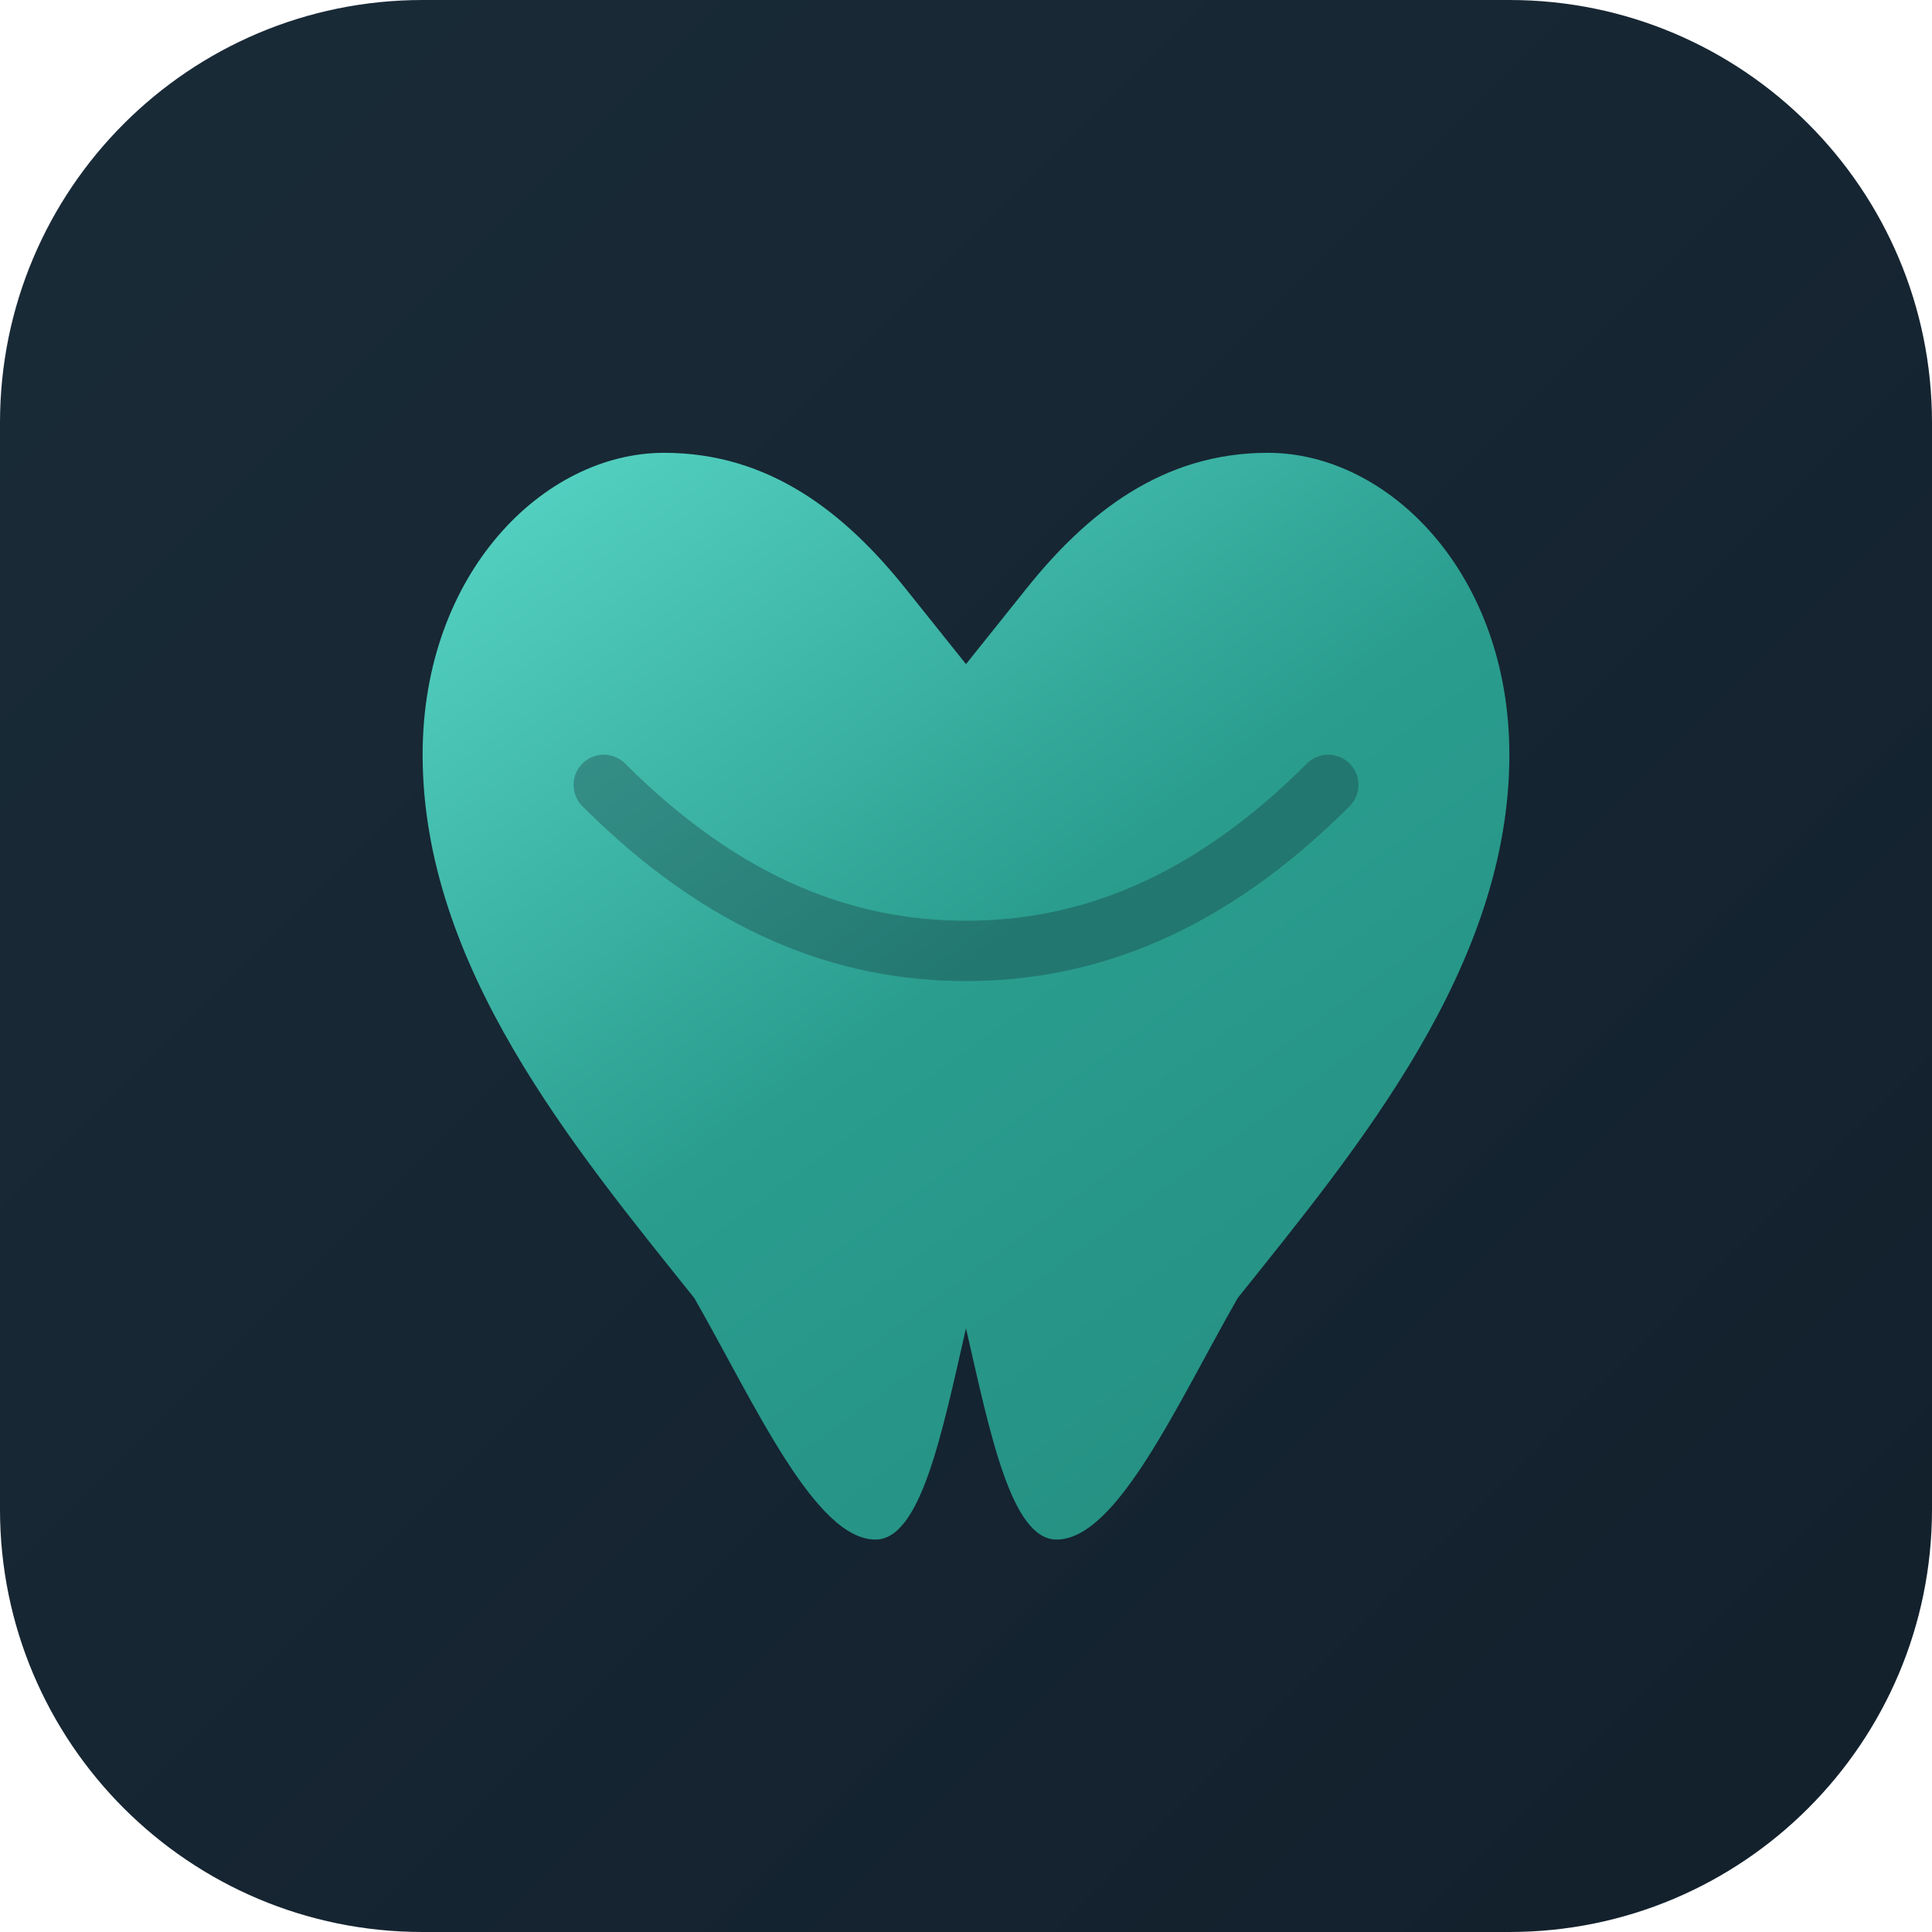
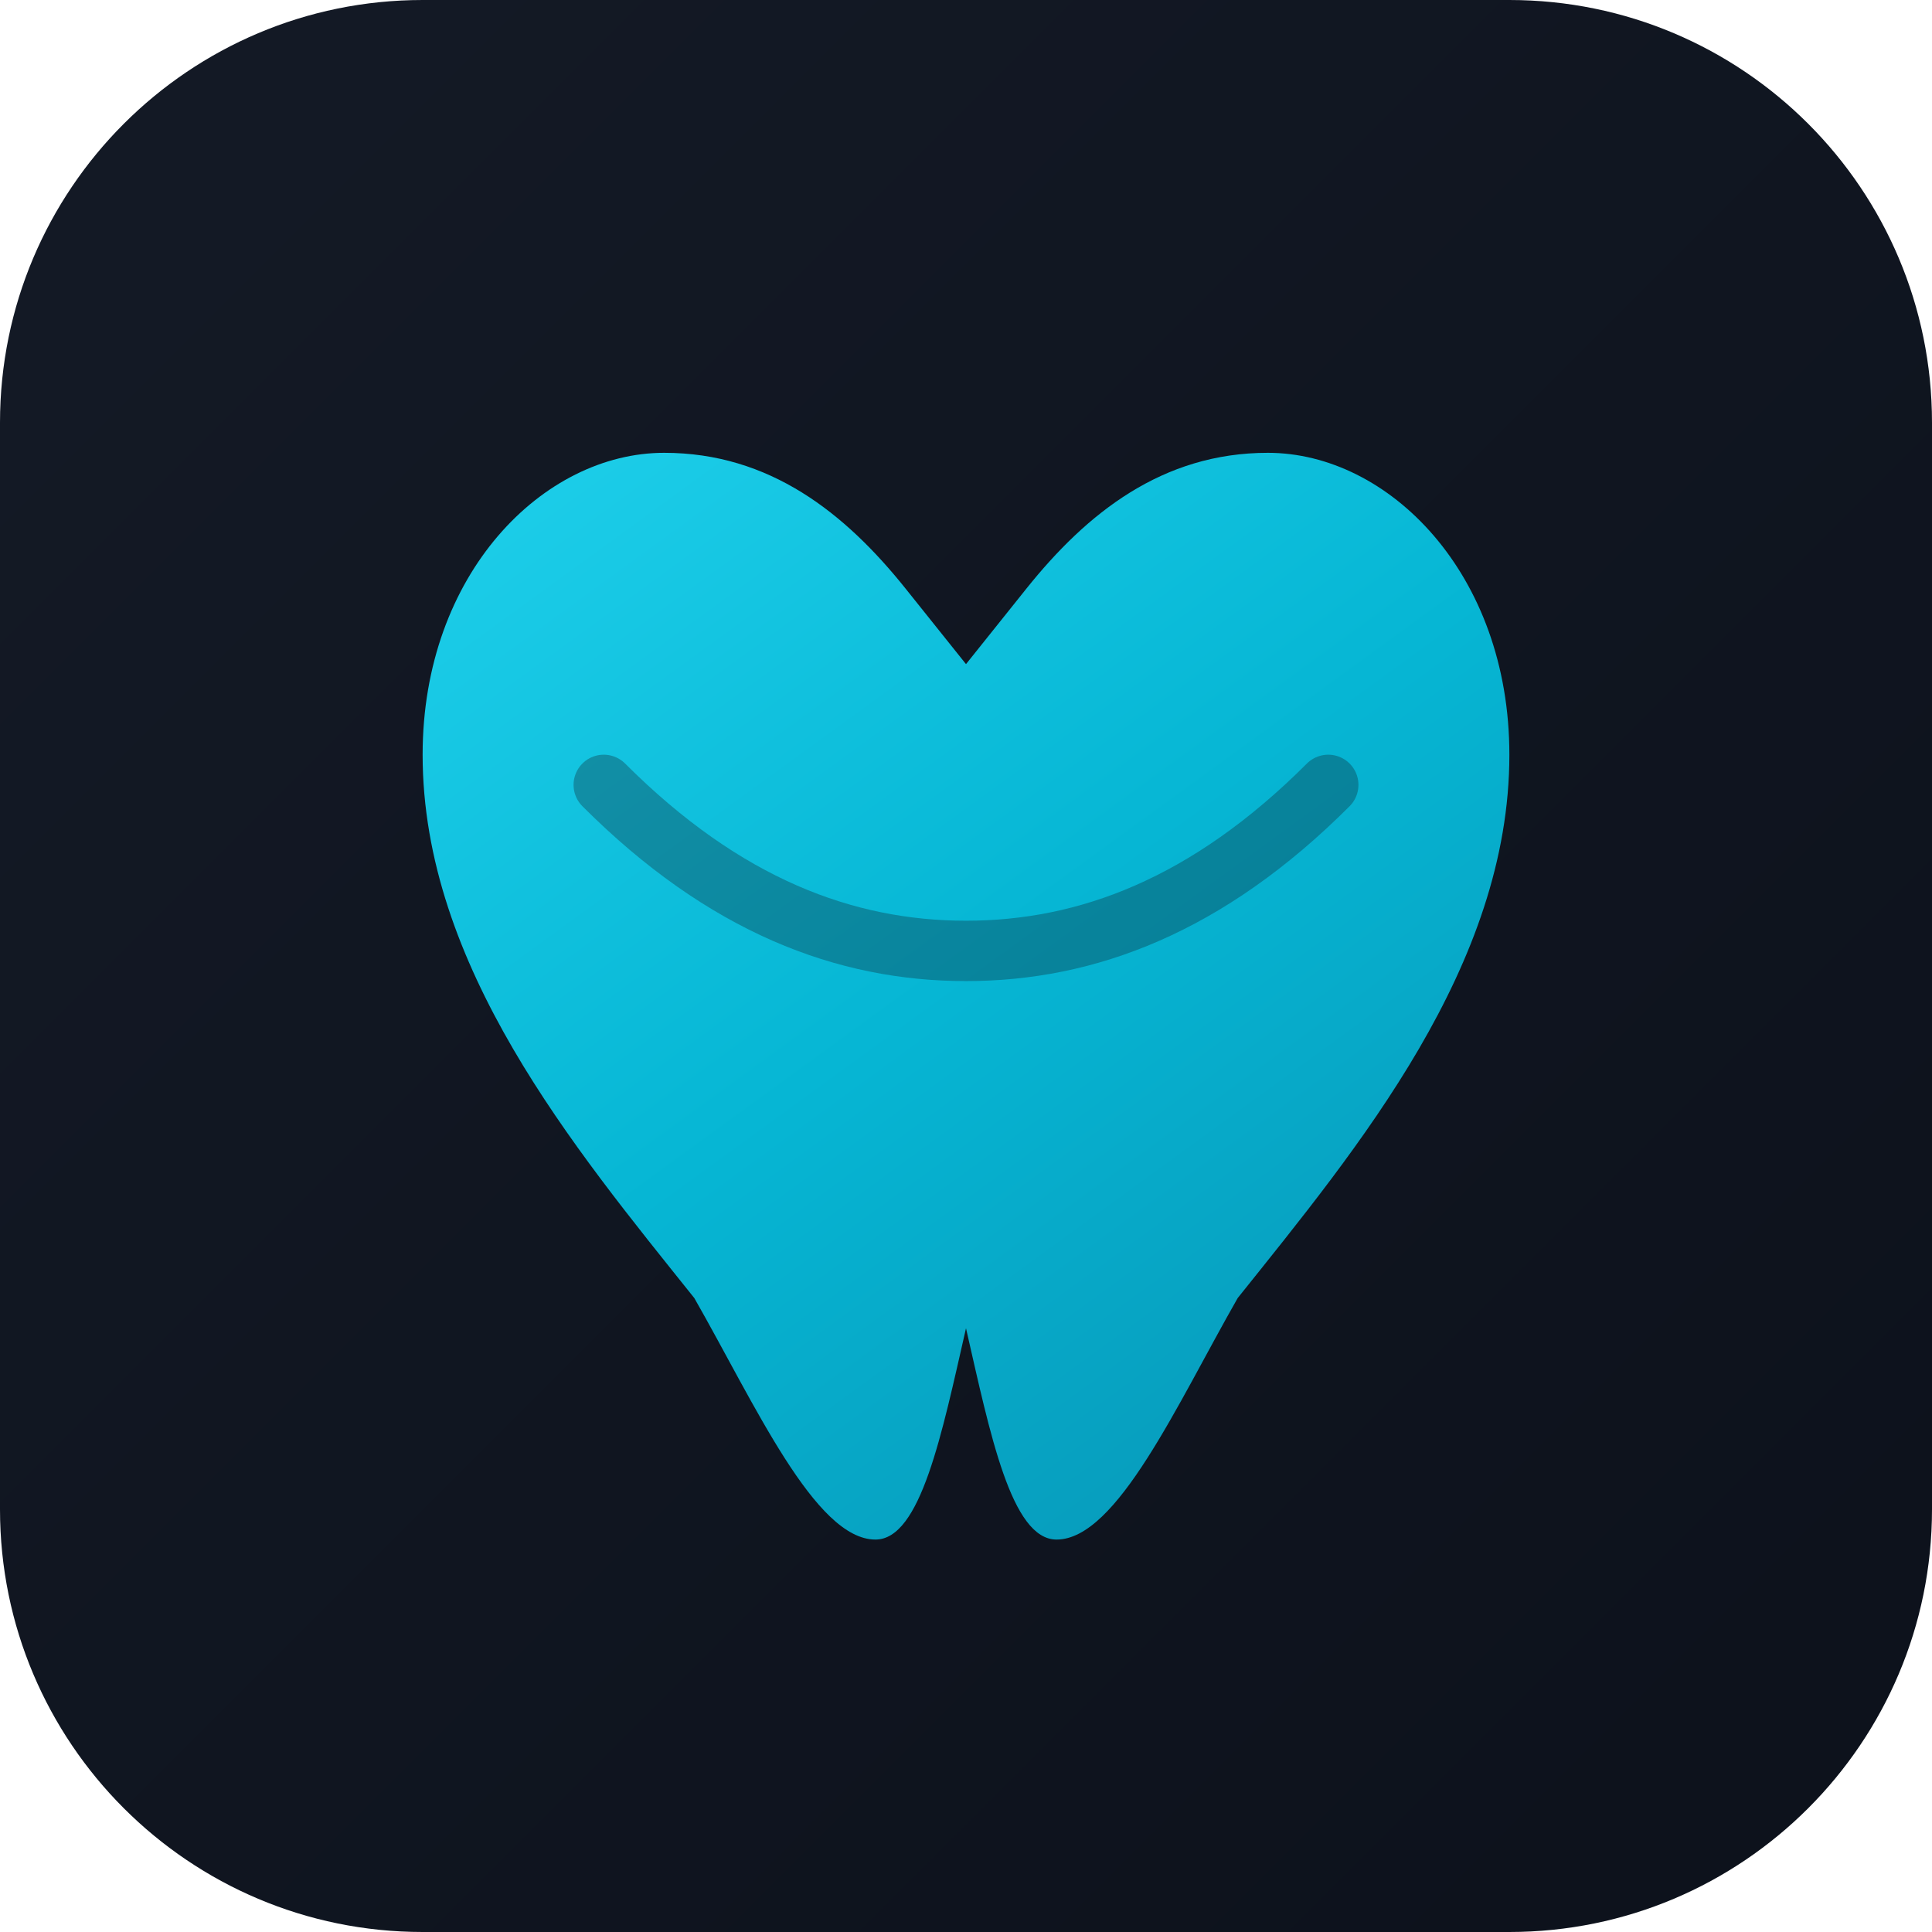
<svg xmlns="http://www.w3.org/2000/svg" viewBox="0 0 64 64" fill="none">
  <defs>
    <linearGradient id="teal" x1="16" y1="10" x2="48" y2="54" gradientUnits="userSpaceOnUse">
-       <stop offset="0%" stop-color="#5EDECE" />
-       <stop offset="50%" stop-color="#2A9D8F" />
-       <stop offset="100%" stop-color="#228B7E" />
+       <stop offset="0%" stop-color="#22d3ee" />
+       <stop offset="50%" stop-color="#06b6d4" />
+       <stop offset="100%" stop-color="#0891b2" />
    </linearGradient>
    <linearGradient id="bg" x1="0" y1="0" x2="64" y2="64" gradientUnits="userSpaceOnUse">
-       <stop offset="0%" stop-color="#1A2B38" />
-       <stop offset="100%" stop-color="#12202C" />
+       <stop offset="0%" stop-color="#141a26" />
+       <stop offset="100%" stop-color="#0c111b" />
    </linearGradient>
  </defs>
  <rect width="64" height="64" rx="14" fill="url(#bg)" />
  <path d="M22 15C18 15 14 19 14 25C14 32 19 38 23 43C25 46.5 27 51 29 51C30.5 51 31.2 47.5 32 44C32.8 47.5 33.5 51 35 51C37 51 39 46.5 41 43C45 38 50 32 50 25C50 19 46 15 42 15C38.5 15 36 17 34 19.5L32 22L30 19.5C28 17 25.5 15 22 15Z" fill="url(#teal)" />
-   <path d="M20 26C24 30 28 31.5 32 31.5C36 31.5 40 30 44 26" stroke="#12202C" stroke-width="2" stroke-linecap="round" fill="none" opacity="0.3" />
+   <path d="M20 26C24 30 28 31.5 32 31.5C36 31.5 40 30 44 26" stroke="#0c111b" stroke-width="2" stroke-linecap="round" fill="none" opacity="0.3" />
</svg>
